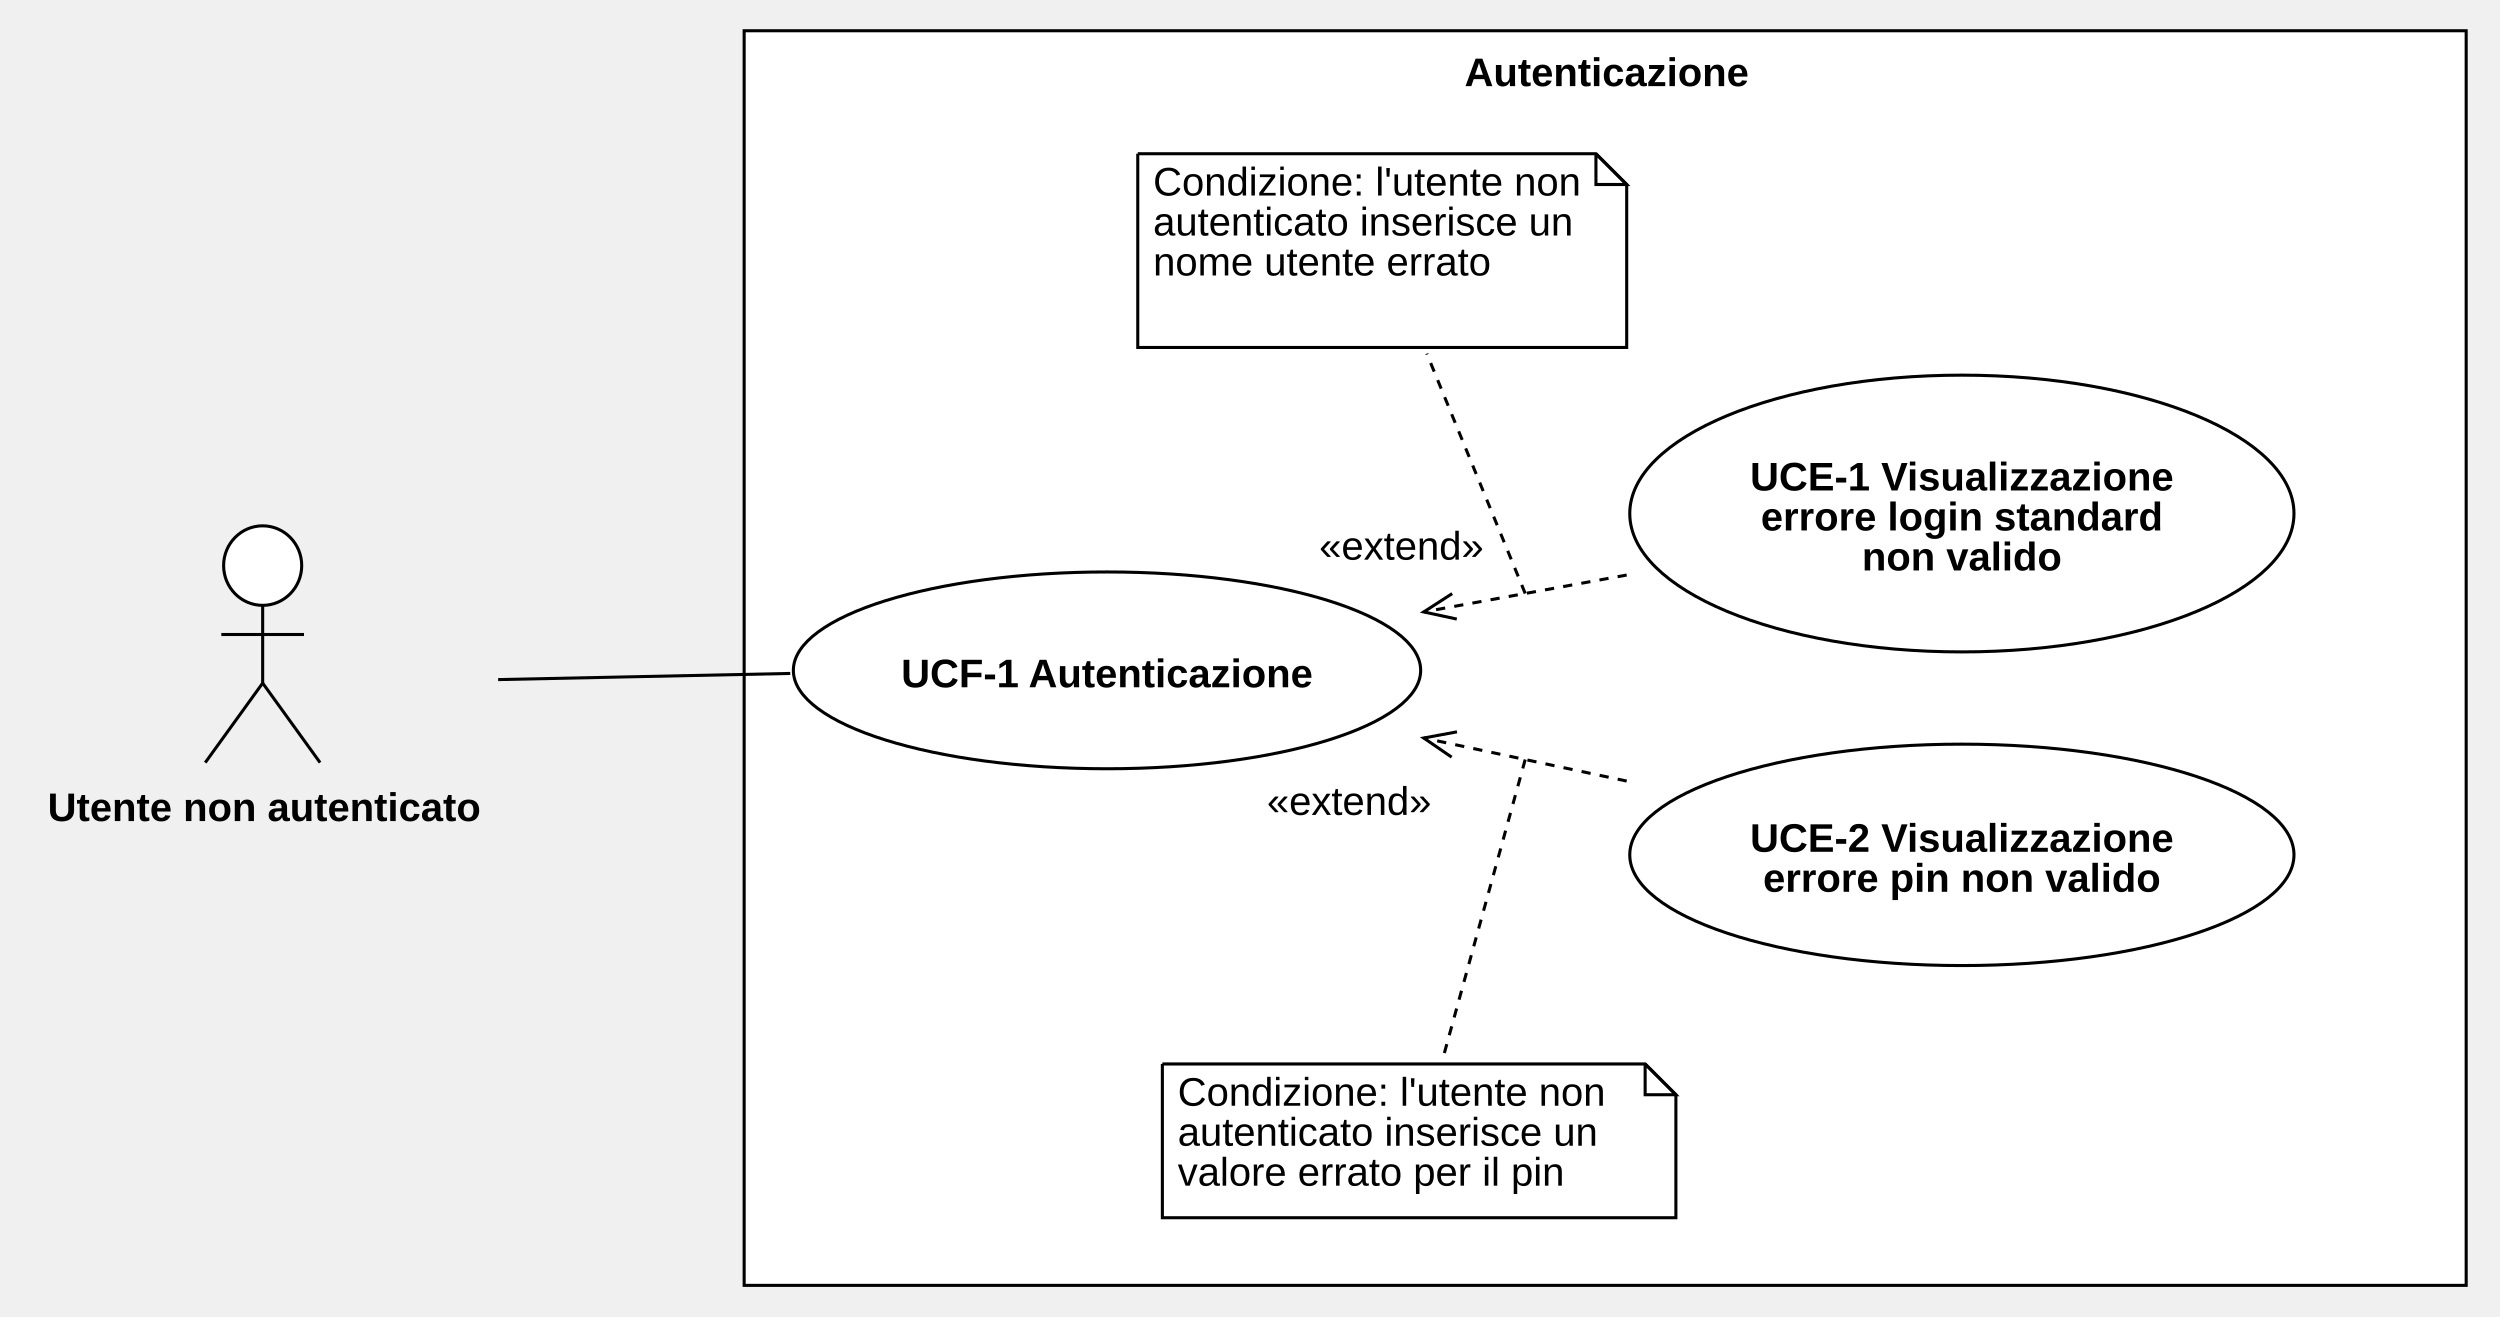
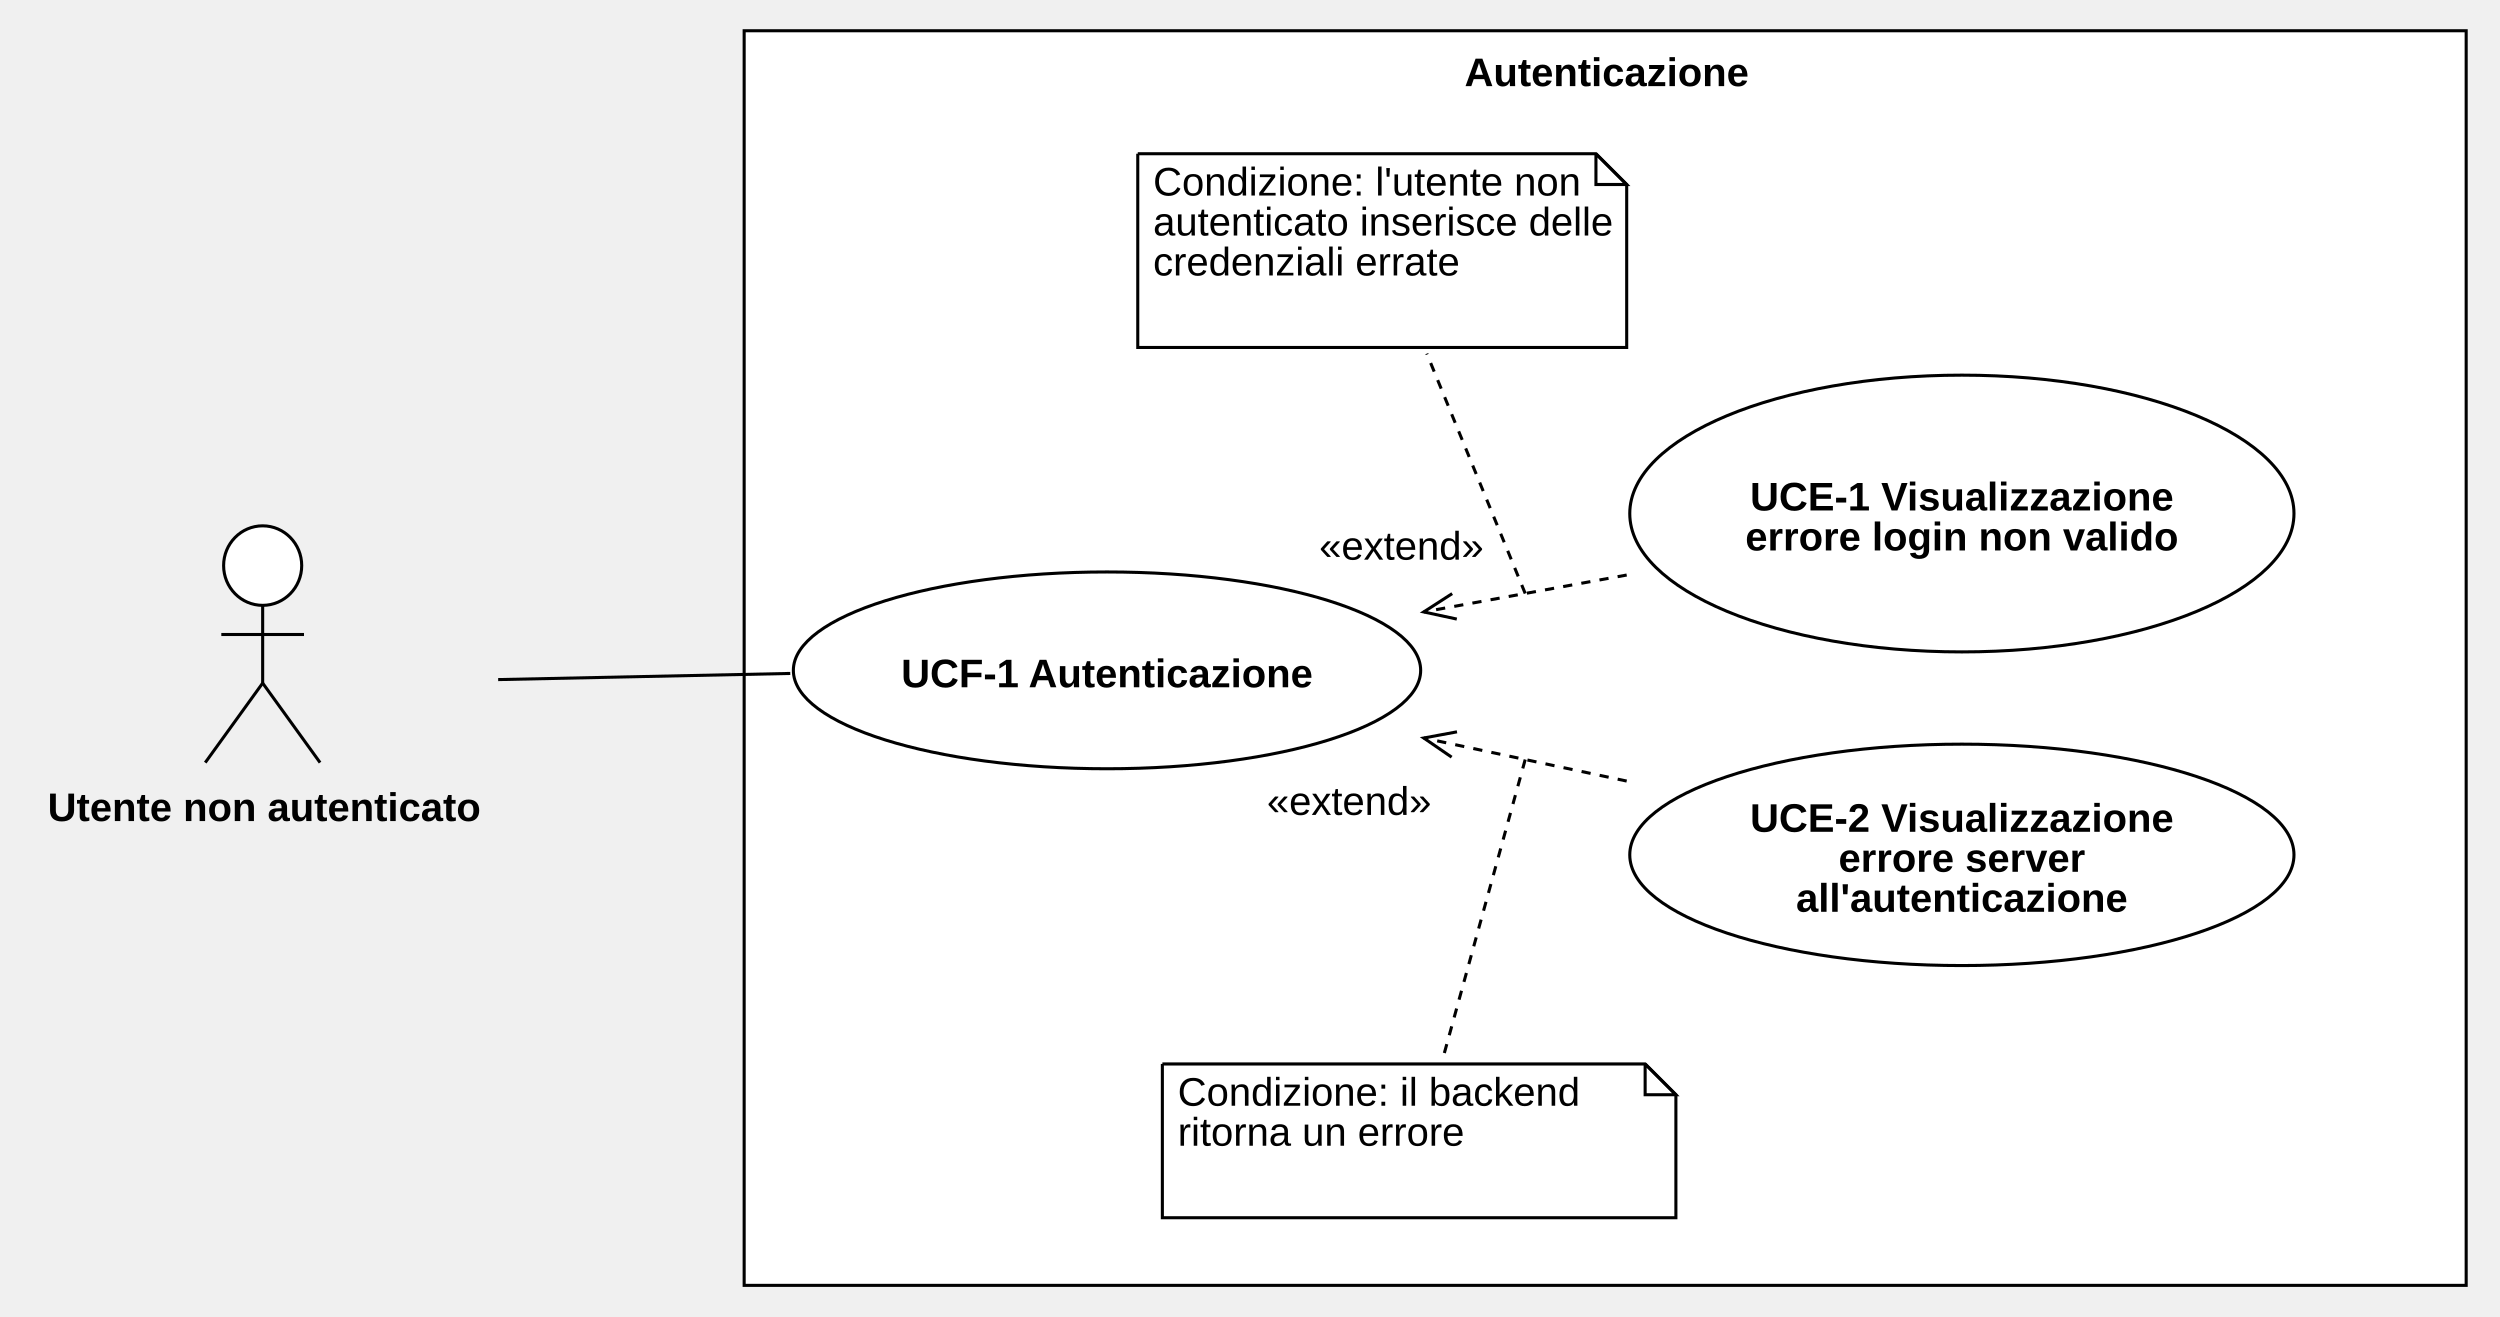
<svg xmlns="http://www.w3.org/2000/svg" version="1.1" width="813" height="428">
  <defs />
  <g>
    <g>
      <rect fill="#ffffff" stroke="none" x="328" y="232" width="560" height="408" transform="matrix(1 0 0 1 -86 -222)" />
    </g>
    <g>
      <path fill="none" stroke="#000000" paint-order="fill stroke markers" d=" M 242 10 L 802 10 L 802 418 L 242 418 L 242 10 Z Z" stroke-miterlimit="10" stroke-dasharray="" />
    </g>
    <g>
      <g>
        <path fill="none" stroke="none" />
        <text fill="#000000" stroke="none" font-family="Arial" font-size="13px" font-style="normal" font-weight="bold" text-decoration="undefined" x="608.5" y="245.5" text-anchor="middle" dominant-baseline="central" transform="matrix(1 0 0 1 -86 -222)">Autenticazione</text>
      </g>
    </g>
    <g>
      <path fill="none" stroke="#000000" paint-order="fill stroke markers" d=" M 529 187 L 463 199" stroke-miterlimit="10" stroke-dasharray="3" />
    </g>
    <g>
      <path fill="none" stroke="#000000" paint-order="fill stroke markers" d=" M 472.246 193.04 L 463 199 L 473.752 201.324" stroke-miterlimit="10" stroke-dasharray="" />
    </g>
    <g>
      <rect fill="#ffffff" stroke="none" x="515" y="393" width="53.492" height="13" transform="matrix(1 0 0 1 -86 -222)" />
    </g>
    <g>
      <g>
        <path fill="none" stroke="none" />
        <text fill="#000000" stroke="none" font-family="Arial" font-size="13px" font-style="normal" font-weight="normal" text-decoration="undefined" x="541.746" y="399.5" text-anchor="middle" dominant-baseline="central" transform="matrix(1 0 0 1 -86 -222)">«extend»</text>
      </g>
    </g>
    <g>
      <path fill="none" stroke="#000000" paint-order="fill stroke markers" d=" M 529 254 L 463 240" stroke-miterlimit="10" stroke-dasharray="3" />
    </g>
    <g>
      <path fill="none" stroke="#000000" paint-order="fill stroke markers" d=" M 473.815 237.991 L 463 240 L 472.068 246.227" stroke-miterlimit="10" stroke-dasharray="" />
    </g>
    <g>
      <rect fill="#ffffff" stroke="none" x="498" y="476" width="53.492" height="13" transform="matrix(1 0 0 1 -86 -222)" />
    </g>
    <g>
      <g>
        <path fill="none" stroke="none" />
        <text fill="#000000" stroke="none" font-family="Arial" font-size="13px" font-style="normal" font-weight="normal" text-decoration="undefined" x="524.746" y="482.5" text-anchor="middle" dominant-baseline="central" transform="matrix(1 0 0 1 -86 -222)">«extend»</text>
      </g>
    </g>
    <g>
      <path fill="#ffffff" stroke="none" paint-order="stroke fill markers" d=" M 378 346 L 535 346 L 545 356 L 545 396 L 378 396 L 378 346" />
    </g>
    <g>
      <path fill="none" stroke="#000000" paint-order="fill stroke markers" d=" M 378 346 L 535 346 L 545 356 L 545 396 L 378 396 L 378 346 L 378 346" stroke-miterlimit="10" stroke-dasharray="" />
    </g>
    <g>
      <path fill="none" stroke="#000000" paint-order="fill stroke markers" d=" M 535 346 L 535 356 L 545 356 L 535 346" stroke-miterlimit="10" stroke-dasharray="" />
    </g>
    <g>
      <g>
        <path fill="none" stroke="none" />
-         <text fill="#000000" stroke="none" font-family="Arial" font-size="13px" font-style="normal" font-weight="normal" text-decoration="undefined" x="469" y="573" text-anchor="start" dominant-baseline="text-before-edge" transform="matrix(1 0 0 1 -86 -222)">Condizione: l'utente non</text>
-         <text fill="#000000" stroke="none" font-family="Arial" font-size="13px" font-style="normal" font-weight="normal" text-decoration="undefined" x="469" y="586" text-anchor="start" dominant-baseline="text-before-edge" transform="matrix(1 0 0 1 -86 -222)">autenticato inserisce un</text>
-         <text fill="#000000" stroke="none" font-family="Arial" font-size="13px" font-style="normal" font-weight="normal" text-decoration="undefined" x="469" y="599" text-anchor="start" dominant-baseline="text-before-edge" transform="matrix(1 0 0 1 -86 -222)">valore errato per il pin</text>
+         <text fill="#000000" stroke="none" font-family="Arial" font-size="13px" font-style="normal" font-weight="normal" text-decoration="undefined" x="469" y="573" text-anchor="start" dominant-baseline="text-before-edge" transform="matrix(1 0 0 1 -86 -222)">Condizione: il backend</text>
+         <text fill="#000000" stroke="none" font-family="Arial" font-size="13px" font-style="normal" font-weight="normal" text-decoration="undefined" x="469" y="586" text-anchor="start" dominant-baseline="text-before-edge" transform="matrix(1 0 0 1 -86 -222)">ritorna un errore</text>
      </g>
    </g>
    <g>
      <path fill="none" stroke="#000000" paint-order="fill stroke markers" d=" M 496 247 L 469 345" stroke-miterlimit="10" stroke-dasharray="3" />
    </g>
    <g>
      <path fill="#ffffff" stroke="none" paint-order="stroke fill markers" d=" M 370 50 L 519 50 L 529 60 L 529 113 L 370 113 L 370 50" />
    </g>
    <g>
      <path fill="none" stroke="#000000" paint-order="fill stroke markers" d=" M 370 50 L 519 50 L 529 60 L 529 113 L 370 113 L 370 50 L 370 50" stroke-miterlimit="10" stroke-dasharray="" />
    </g>
    <g>
      <path fill="none" stroke="#000000" paint-order="fill stroke markers" d=" M 519 50 L 519 60 L 529 60 L 519 50" stroke-miterlimit="10" stroke-dasharray="" />
    </g>
    <g>
      <g>
        <path fill="none" stroke="none" />
        <text fill="#000000" stroke="none" font-family="Arial" font-size="13px" font-style="normal" font-weight="normal" text-decoration="undefined" x="461" y="277" text-anchor="start" dominant-baseline="text-before-edge" transform="matrix(1 0 0 1 -86 -222)">Condizione: l'utente non</text>
-         <text fill="#000000" stroke="none" font-family="Arial" font-size="13px" font-style="normal" font-weight="normal" text-decoration="undefined" x="461" y="290" text-anchor="start" dominant-baseline="text-before-edge" transform="matrix(1 0 0 1 -86 -222)">autenticato inserisce un</text>
-         <text fill="#000000" stroke="none" font-family="Arial" font-size="13px" font-style="normal" font-weight="normal" text-decoration="undefined" x="461" y="303" text-anchor="start" dominant-baseline="text-before-edge" transform="matrix(1 0 0 1 -86 -222)">nome utente errato</text>
+         <text fill="#000000" stroke="none" font-family="Arial" font-size="13px" font-style="normal" font-weight="normal" text-decoration="undefined" x="461" y="290" text-anchor="start" dominant-baseline="text-before-edge" transform="matrix(1 0 0 1 -86 -222)">autenticato inserisce delle</text>
+         <text fill="#000000" stroke="none" font-family="Arial" font-size="13px" font-style="normal" font-weight="normal" text-decoration="undefined" x="461" y="303" text-anchor="start" dominant-baseline="text-before-edge" transform="matrix(1 0 0 1 -86 -222)">credenziali errate</text>
      </g>
    </g>
    <g>
      <path fill="none" stroke="#000000" paint-order="fill stroke markers" d=" M 496 193 L 464 115" stroke-miterlimit="10" stroke-dasharray="3" />
    </g>
    <g>
      <path fill="#ffffff" stroke="none" paint-order="stroke fill markers" d=" M 72.72 183.93 C 72.72 176.789 78.405 171 85.418 171 C 92.43 171 98.115 176.789 98.115 183.93 C 98.115 191.071 92.43 196.86 85.418 196.86 C 78.405 196.86 72.72 191.071 72.72 183.93 Z" />
    </g>
    <g>
      <path fill="none" stroke="#000000" paint-order="fill stroke markers" d=" M 72.72 183.93 C 72.72 176.789 78.405 171 85.418 171 C 92.43 171 98.115 176.789 98.115 183.93 C 98.115 191.071 92.43 196.86 85.418 196.86 C 78.405 196.86 72.72 191.071 72.72 183.93 Z" stroke-miterlimit="10" stroke-dasharray="" />
    </g>
    <g>
      <path fill="none" stroke="#000000" paint-order="fill stroke markers" d=" M 85.418 196.86 L 85.418 222.14" stroke-miterlimit="10" stroke-dasharray="" />
    </g>
    <g>
      <path fill="none" stroke="#000000" paint-order="fill stroke markers" d=" M 71.973 206.34 L 98.862 206.34" stroke-miterlimit="10" stroke-dasharray="" />
    </g>
    <g>
      <path fill="none" stroke="#000000" paint-order="fill stroke markers" d=" M 85.418 222.14 L 66.745 248" stroke-miterlimit="10" stroke-dasharray="" />
    </g>
    <g>
      <path fill="none" stroke="#000000" paint-order="fill stroke markers" d=" M 85.418 222.14 L 104.09 248" stroke-miterlimit="10" stroke-dasharray="" />
    </g>
    <g>
      <g>
        <path fill="none" stroke="none" />
        <text fill="#000000" stroke="none" font-family="Arial" font-size="13px" font-style="normal" font-weight="bold" text-decoration="undefined" x="171.918" y="484.5" text-anchor="middle" dominant-baseline="central" transform="matrix(1 0 0 1 -86 -222)">Utente non autenticato</text>
      </g>
    </g>
    <g>
      <path fill="none" stroke="#000000" paint-order="fill stroke markers" d=" M 162 221 L 257 219" stroke-miterlimit="10" stroke-dasharray="" />
    </g>
    <g>
      <path fill="#ffffff" stroke="none" paint-order="stroke fill markers" d=" M 258 218 C 258 200.327 303.667 186 360 186 C 416.333 186 462 200.327 462 218 C 462 235.673 416.333 250 360 250 C 303.667 250 258 235.673 258 218 Z" />
    </g>
    <g>
      <path fill="none" stroke="#000000" paint-order="fill stroke markers" d=" M 258 218 C 258 200.327 303.667 186 360 186 C 416.333 186 462 200.327 462 218 C 462 235.673 416.333 250 360 250 C 303.667 250 258 235.673 258 218 Z" stroke-miterlimit="10" stroke-dasharray="" />
    </g>
    <g>
      <g>
        <path fill="none" stroke="none" />
        <text fill="#000000" stroke="none" font-family="Arial" font-size="13px" font-style="normal" font-weight="bold" text-decoration="undefined" x="446" y="441" text-anchor="middle" dominant-baseline="central" transform="matrix(1 0 0 1 -86 -222)">UCF-1 Autenticazione</text>
      </g>
    </g>
    <g>
      <path fill="#ffffff" stroke="none" paint-order="stroke fill markers" d=" M 530 167 C 530 142.147 578.353 122 638 122 C 697.647 122 746 142.147 746 167 C 746 191.853 697.647 212 638 212 C 578.353 212 530 191.853 530 167 Z" />
    </g>
    <g>
      <path fill="none" stroke="#000000" paint-order="fill stroke markers" d=" M 530 167 C 530 142.147 578.353 122 638 122 C 697.647 122 746 142.147 746 167 C 746 191.853 697.647 212 638 212 C 578.353 212 530 191.853 530 167 Z" stroke-miterlimit="10" stroke-dasharray="" />
    </g>
    <g>
      <g>
        <path fill="none" stroke="none" />
-         <text fill="#000000" stroke="none" font-family="Arial" font-size="13px" font-style="normal" font-weight="bold" text-decoration="undefined" x="724" y="377" text-anchor="middle" dominant-baseline="central" transform="matrix(1 0 0 1 -86 -222)">UCE-1 Visualizzazione</text>
-         <text fill="#000000" stroke="none" font-family="Arial" font-size="13px" font-style="normal" font-weight="bold" text-decoration="undefined" x="724" y="390" text-anchor="middle" dominant-baseline="central" transform="matrix(1 0 0 1 -86 -222)">errore login standard</text>
-         <text fill="#000000" stroke="none" font-family="Arial" font-size="13px" font-style="normal" font-weight="bold" text-decoration="undefined" x="724" y="403" text-anchor="middle" dominant-baseline="central" transform="matrix(1 0 0 1 -86 -222)">non valido</text>
+         <text fill="#000000" stroke="none" font-family="Arial" font-size="13px" font-style="normal" font-weight="bold" text-decoration="undefined" x="724" y="383.5" text-anchor="middle" dominant-baseline="central" transform="matrix(1 0 0 1 -86 -222)">UCE-1 Visualizzazione</text>
+         <text fill="#000000" stroke="none" font-family="Arial" font-size="13px" font-style="normal" font-weight="bold" text-decoration="undefined" x="724" y="396.5" text-anchor="middle" dominant-baseline="central" transform="matrix(1 0 0 1 -86 -222)">errore login non valido</text>
      </g>
    </g>
    <g>
      <path fill="#ffffff" stroke="none" paint-order="stroke fill markers" d=" M 530 278 C 530 258.118 578.353 242 638 242 C 697.647 242 746 258.118 746 278 C 746 297.882 697.647 314 638 314 C 578.353 314 530 297.882 530 278 Z" />
    </g>
    <g>
      <path fill="none" stroke="#000000" paint-order="fill stroke markers" d=" M 530 278 C 530 258.118 578.353 242 638 242 C 697.647 242 746 258.118 746 278 C 746 297.882 697.647 314 638 314 C 578.353 314 530 297.882 530 278 Z" stroke-miterlimit="10" stroke-dasharray="" />
    </g>
    <g>
      <g>
        <path fill="none" stroke="none" />
-         <text fill="#000000" stroke="none" font-family="Arial" font-size="13px" font-style="normal" font-weight="bold" text-decoration="undefined" x="724" y="494.5" text-anchor="middle" dominant-baseline="central" transform="matrix(1 0 0 1 -86 -222)">UCE-2 Visualizzazione</text>
-         <text fill="#000000" stroke="none" font-family="Arial" font-size="13px" font-style="normal" font-weight="bold" text-decoration="undefined" x="724" y="507.5" text-anchor="middle" dominant-baseline="central" transform="matrix(1 0 0 1 -86 -222)">errore pin non valido</text>
+         <text fill="#000000" stroke="none" font-family="Arial" font-size="13px" font-style="normal" font-weight="bold" text-decoration="undefined" x="724" y="488" text-anchor="middle" dominant-baseline="central" transform="matrix(1 0 0 1 -86 -222)">UCE-2 Visualizzazione</text>
+         <text fill="#000000" stroke="none" font-family="Arial" font-size="13px" font-style="normal" font-weight="bold" text-decoration="undefined" x="724" y="501" text-anchor="middle" dominant-baseline="central" transform="matrix(1 0 0 1 -86 -222)">errore server</text>
+         <text fill="#000000" stroke="none" font-family="Arial" font-size="13px" font-style="normal" font-weight="bold" text-decoration="undefined" x="724" y="514" text-anchor="middle" dominant-baseline="central" transform="matrix(1 0 0 1 -86 -222)">all'autenticazione</text>
      </g>
    </g>
  </g>
</svg>
